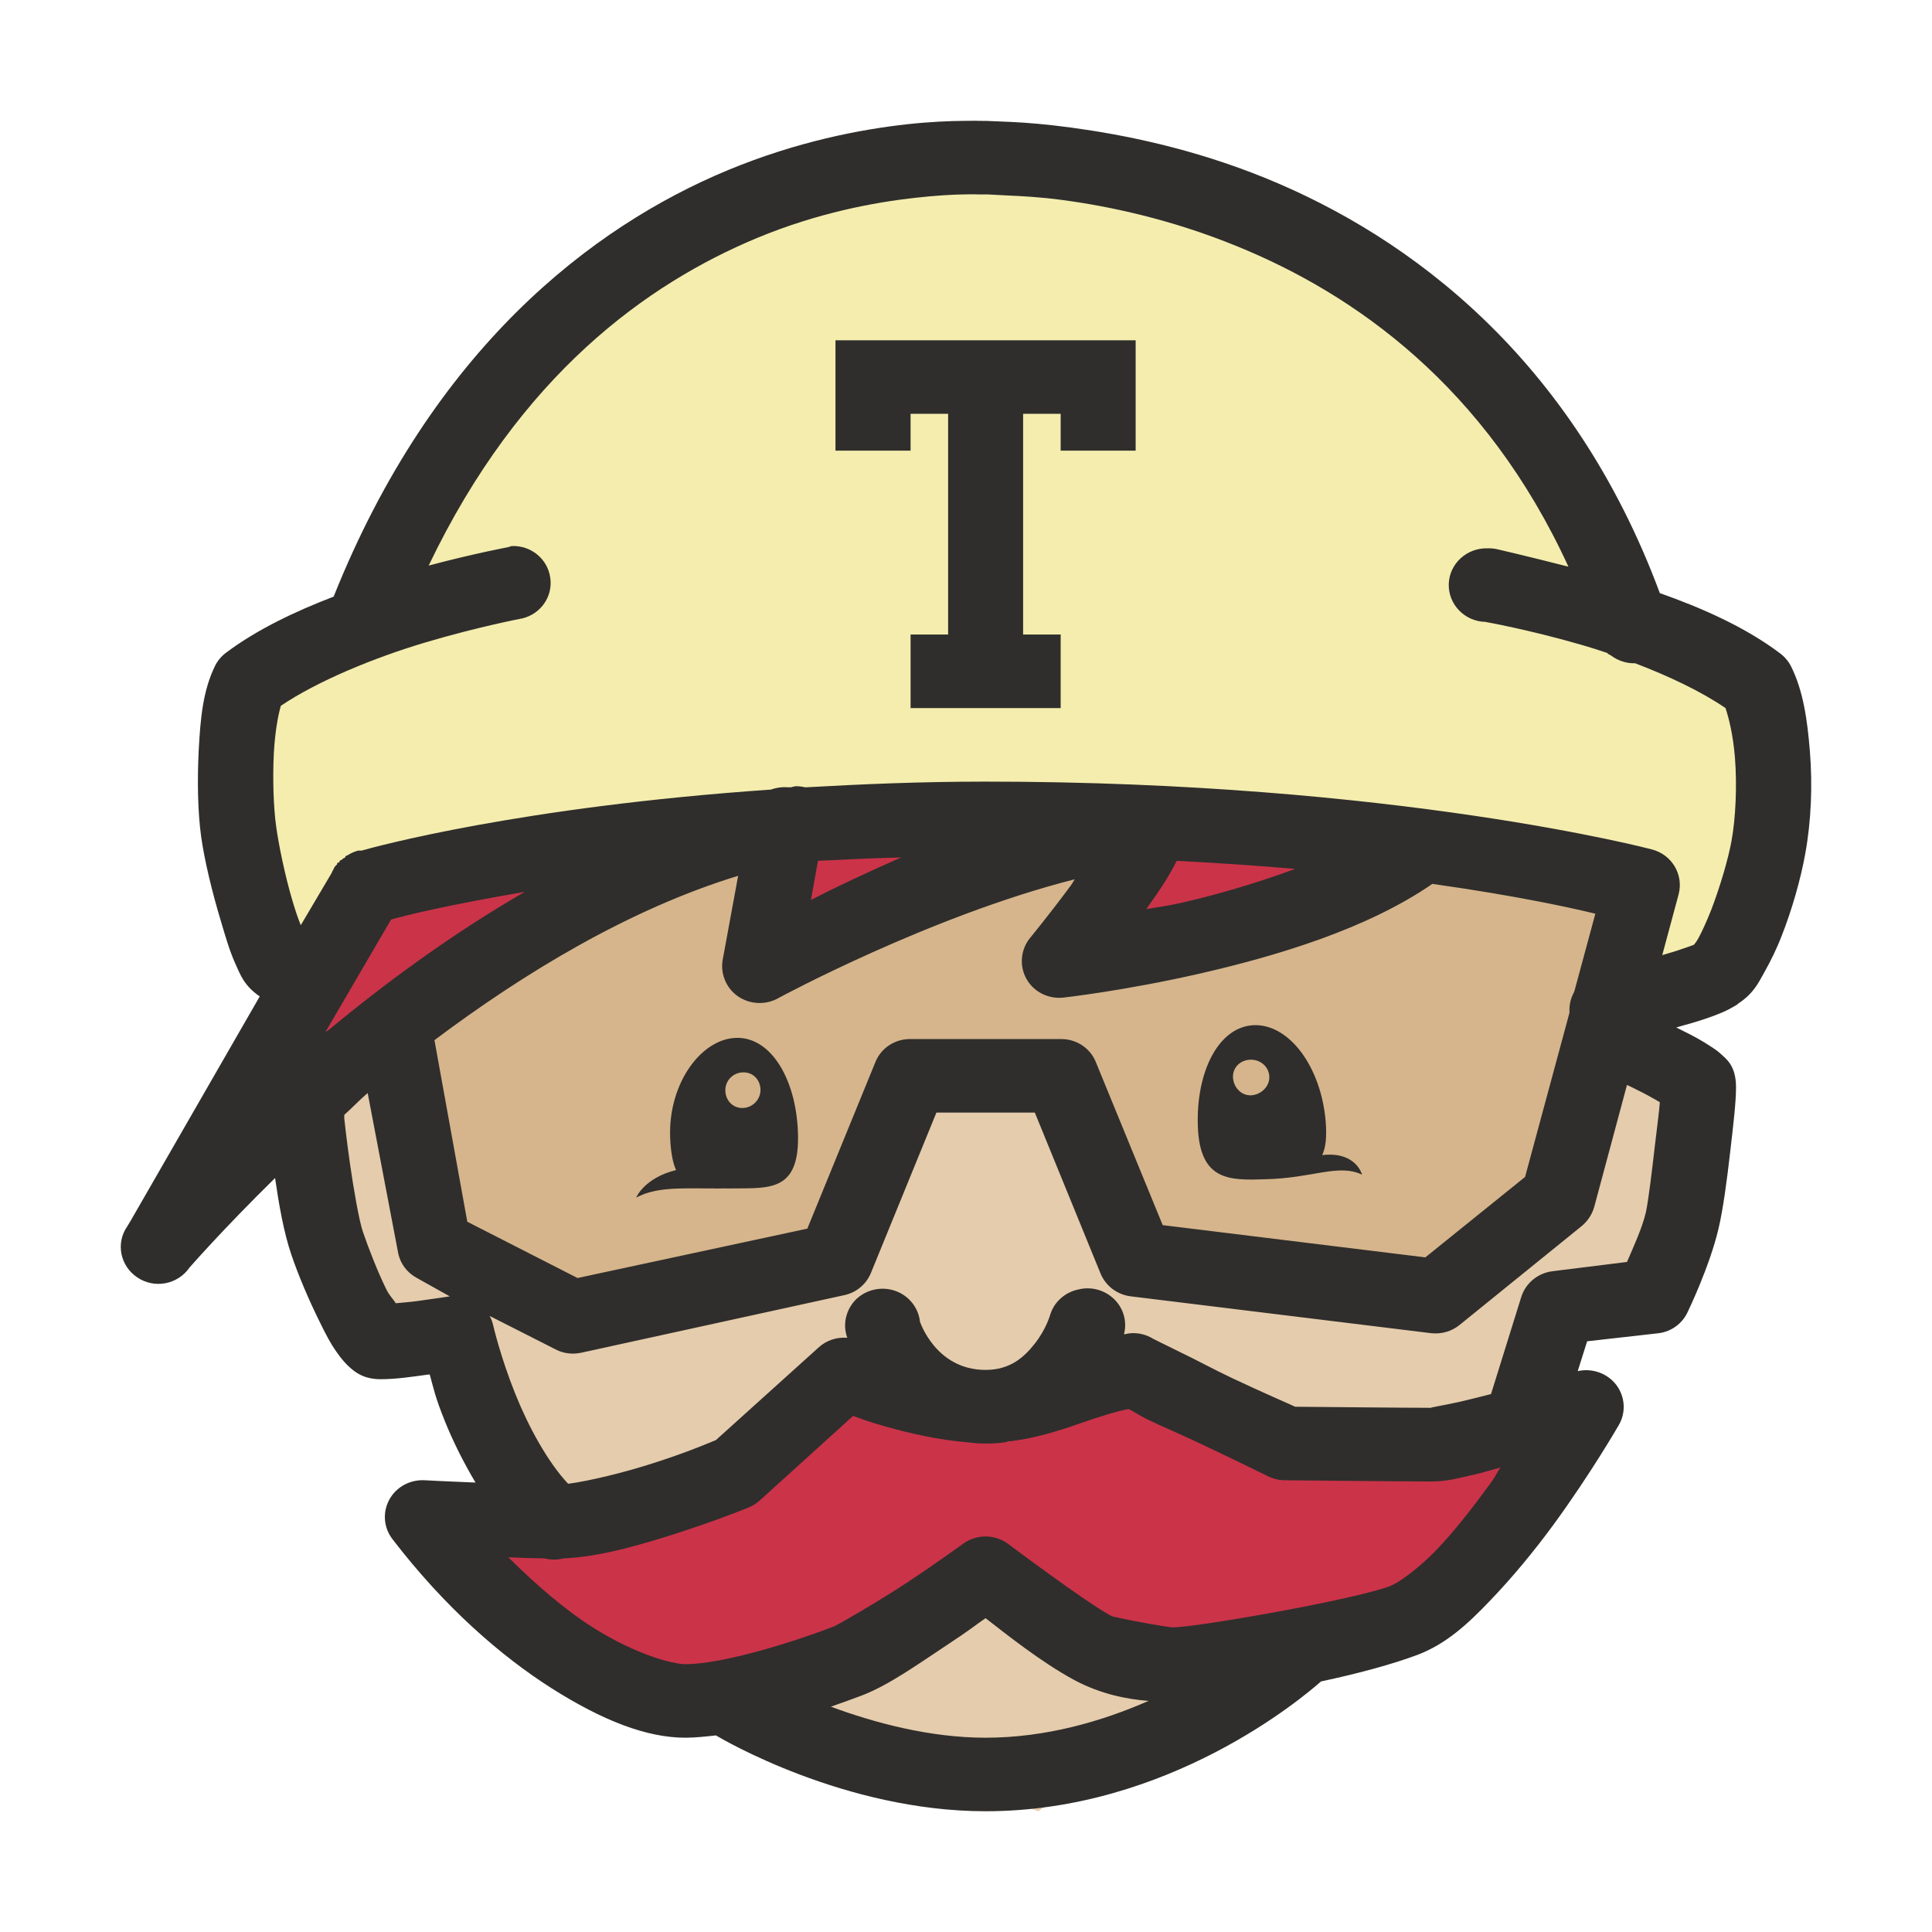
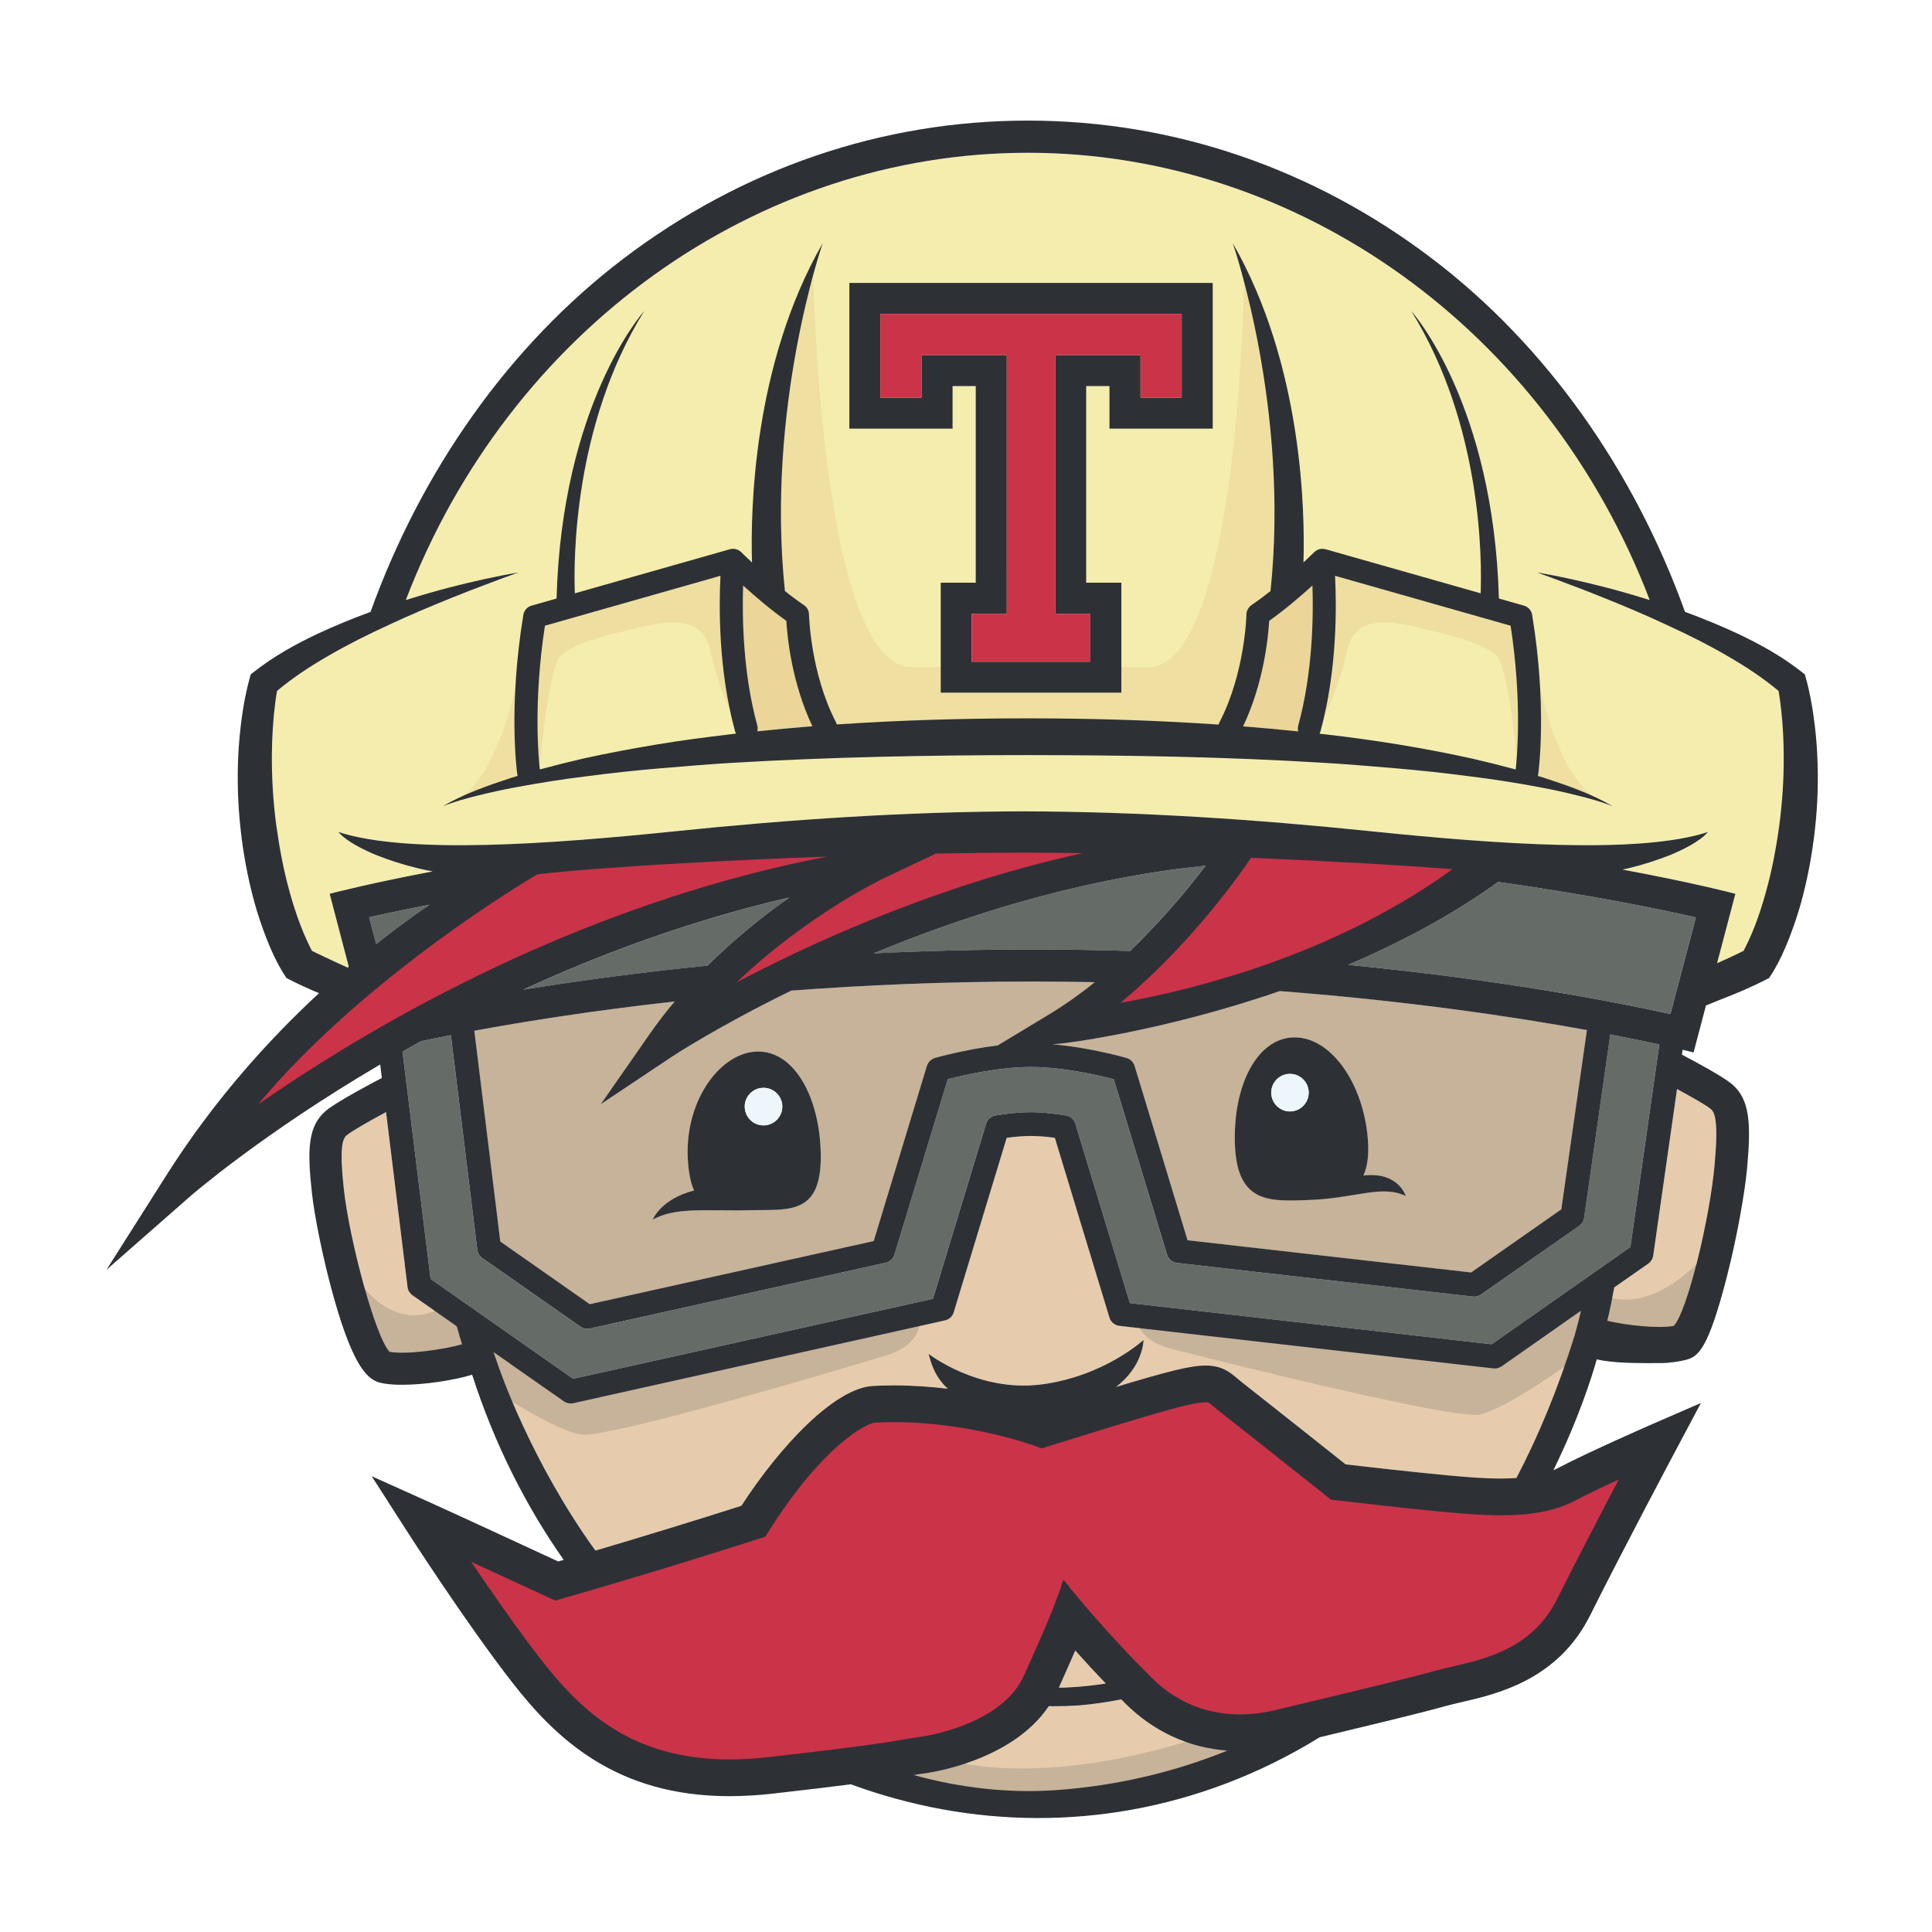
- <svg xmlns="http://www.w3.org/2000/svg" width="16" height="16" viewBox="0 0 16 16" fill="none">
-   <path d="M2.6 10.2L2 7.2L2.6 6.6L8 6L13.5 7.5L14 9V10.2L13.4 10.8L11 13.2L8.6 15L6.8 14.4L5 13.2L3.8 11.4L3.2 10.8L2.6 10.2Z" fill="#E5CCAC" />
-   <path d="M4.875 13.6L3.5 12.5L5.5 12.4L7 11.5H9.5L11.5 12H13L11.75 13.2L9.875 13.6L8.625 13.2H8L6.125 14L4.875 13.6Z" fill="#CB3349" />
-   <path d="M2 7.25V6.083L2.571 5.5L3.714 3.75L4.857 2.583L7 1.5H8.5H10L11 2L12.5 3.5L13.5 5L14.5 6V7.833L12.857 9V7.833L11.143 7.25H7.714L3.143 7.833L2.5 8L2 7.25Z" fill="#F4EDAE" />
-   <path d="M3.556 10.429V8.714L3 7.571L6.889 7H13.5L13 10L11.889 11L9.667 10.429L8.5 9L7.444 9.286L6.889 10.429L4.667 11L3.556 10.429Z" fill="#D6B58C" />
-   <path d="M2 9.5L3.2 7.5L5 7L2 9.5Z" fill="#CB3349" />
-   <path d="M6 8L6.5 7H8.4H9H12L9 8V7H8.4L6 8Z" fill="#CB3349" />
-   <path d="M7.978 1.001C7.863 1.002 7.706 1.008 7.512 1.029C7.125 1.072 6.599 1.172 6.026 1.41C4.9 1.878 3.583 2.891 2.763 4.941C2.445 5.063 2.128 5.213 1.87 5.407C1.833 5.435 1.803 5.471 1.782 5.512C1.679 5.722 1.66 5.953 1.646 6.206C1.633 6.46 1.637 6.719 1.666 6.93C1.694 7.128 1.757 7.39 1.831 7.634C1.867 7.755 1.901 7.874 1.947 7.976C1.991 8.072 2.018 8.16 2.151 8.252L1.083 10.108L1.054 10.156C0.957 10.295 0.995 10.484 1.137 10.579C1.279 10.675 1.472 10.638 1.569 10.498C1.569 10.498 1.842 10.184 2.278 9.756C2.309 9.97 2.35 10.209 2.414 10.394C2.467 10.551 2.554 10.759 2.647 10.946C2.693 11.04 2.735 11.124 2.792 11.203C2.82 11.242 2.853 11.286 2.899 11.326C2.945 11.367 3.016 11.422 3.152 11.422C3.279 11.422 3.405 11.403 3.55 11.383C3.555 11.382 3.555 11.385 3.559 11.383C3.593 11.505 3.601 11.563 3.686 11.774C3.751 11.935 3.837 12.108 3.938 12.278C3.705 12.269 3.521 12.259 3.521 12.259C3.399 12.251 3.284 12.312 3.226 12.416C3.167 12.521 3.176 12.649 3.249 12.745C3.684 13.312 4.149 13.715 4.569 13.982C4.989 14.248 5.354 14.391 5.676 14.391C5.759 14.391 5.844 14.381 5.929 14.372C5.981 14.403 6.994 15 8.162 15C9.679 15 10.789 14.058 10.94 13.925C11.242 13.861 11.533 13.782 11.736 13.706C11.973 13.617 12.154 13.451 12.338 13.258C12.523 13.066 12.706 12.844 12.863 12.63C13.176 12.202 13.406 11.802 13.406 11.802C13.467 11.698 13.459 11.567 13.386 11.47C13.312 11.373 13.187 11.328 13.066 11.355L13.144 11.108L13.737 11.041C13.845 11.027 13.936 10.958 13.979 10.86C13.979 10.86 14.159 10.488 14.232 10.175C14.27 10.015 14.302 9.773 14.329 9.537C14.356 9.302 14.377 9.129 14.377 9.004C14.377 8.825 14.296 8.77 14.251 8.728C14.206 8.687 14.16 8.662 14.115 8.633C14.043 8.588 13.962 8.549 13.882 8.509C13.968 8.484 14.057 8.461 14.135 8.433C14.227 8.401 14.297 8.375 14.387 8.319C14.392 8.316 14.392 8.313 14.397 8.31C14.523 8.226 14.561 8.142 14.611 8.053C14.663 7.96 14.713 7.86 14.756 7.748C14.844 7.524 14.913 7.276 14.95 7.072C15 6.8 15.011 6.5 14.989 6.225C14.967 5.951 14.932 5.72 14.834 5.521C14.812 5.476 14.778 5.437 14.737 5.407C14.45 5.192 14.095 5.035 13.746 4.912C13.022 2.963 11.672 1.961 10.483 1.476C9.874 1.228 9.301 1.115 8.881 1.058C8.671 1.029 8.502 1.016 8.376 1.01C8.25 1.004 8.15 1.001 8.162 1.001C8.196 1.001 8.148 1.002 8.114 1.001C8.08 0.999 8.036 1.001 7.978 1.001ZM7.988 1.61C8.036 1.61 8.067 1.608 8.094 1.61C8.122 1.611 8.118 1.61 8.162 1.61C8.196 1.61 8.238 1.614 8.347 1.619C8.456 1.624 8.614 1.631 8.803 1.657C9.182 1.708 9.693 1.814 10.241 2.038C11.22 2.436 12.303 3.198 12.989 4.693C12.665 4.61 12.406 4.55 12.406 4.55C12.378 4.543 12.348 4.54 12.319 4.541C12.148 4.536 12.003 4.668 11.998 4.836C11.993 5.004 12.128 5.145 12.299 5.15C12.299 5.15 12.653 5.212 13.096 5.34C13.165 5.36 13.238 5.383 13.309 5.407C13.313 5.408 13.315 5.415 13.319 5.416C13.325 5.42 13.332 5.424 13.338 5.426C13.397 5.471 13.468 5.495 13.542 5.493C13.822 5.6 14.092 5.728 14.29 5.864C14.316 5.943 14.352 6.079 14.368 6.273C14.386 6.504 14.375 6.771 14.339 6.968C14.312 7.115 14.246 7.34 14.174 7.529C14.137 7.623 14.098 7.71 14.067 7.767C14.051 7.796 14.035 7.817 14.028 7.824C14.014 7.83 13.983 7.841 13.921 7.862C13.876 7.878 13.819 7.894 13.766 7.91L13.902 7.405C13.944 7.242 13.845 7.076 13.678 7.034C13.678 7.034 11.561 6.473 8.162 6.473C7.626 6.473 7.14 6.494 6.677 6.52C6.673 6.52 6.671 6.52 6.667 6.52C6.641 6.514 6.616 6.511 6.589 6.511C6.576 6.513 6.563 6.517 6.55 6.52C6.544 6.52 6.537 6.52 6.531 6.52C6.481 6.516 6.431 6.522 6.385 6.539C4.305 6.682 3.096 7.015 2.996 7.044C2.994 7.045 2.968 7.044 2.967 7.044C2.937 7.052 2.906 7.065 2.88 7.082C2.874 7.084 2.866 7.088 2.86 7.091C2.86 7.095 2.86 7.097 2.86 7.101C2.854 7.103 2.847 7.107 2.841 7.11C2.837 7.114 2.835 7.116 2.831 7.12C2.825 7.122 2.818 7.126 2.812 7.129C2.812 7.133 2.812 7.135 2.812 7.139C2.806 7.141 2.798 7.145 2.792 7.148C2.792 7.152 2.792 7.154 2.792 7.158C2.785 7.164 2.779 7.17 2.773 7.177C2.769 7.183 2.766 7.19 2.763 7.196C2.756 7.208 2.75 7.221 2.744 7.234L2.491 7.662C2.467 7.603 2.446 7.541 2.423 7.463C2.36 7.252 2.308 6.997 2.287 6.844C2.265 6.687 2.257 6.45 2.268 6.235C2.278 6.05 2.306 5.912 2.326 5.845C2.631 5.639 3.101 5.446 3.521 5.321C3.969 5.188 4.327 5.121 4.327 5.121C4.481 5.083 4.58 4.937 4.557 4.784C4.535 4.629 4.398 4.516 4.239 4.522C4.229 4.524 4.22 4.528 4.21 4.531C4.21 4.531 3.916 4.586 3.55 4.684C4.306 3.104 5.36 2.35 6.269 1.971C6.775 1.761 7.24 1.676 7.58 1.638C7.75 1.619 7.891 1.611 7.988 1.61ZM6.919 2.818V3.732H7.541V3.427H7.852V5.255H7.541V5.864H8.784V5.255H8.473V3.427H8.784V3.732H9.405V2.818H6.919ZM7.463 7.101C7.178 7.226 6.913 7.351 6.716 7.453L6.774 7.129C6.995 7.118 7.224 7.107 7.463 7.101ZM9.745 7.129C10.097 7.147 10.426 7.17 10.726 7.196C10.424 7.307 10.101 7.404 9.804 7.472C9.63 7.511 9.637 7.503 9.493 7.529C9.546 7.453 9.601 7.377 9.648 7.301C9.685 7.241 9.716 7.188 9.745 7.129ZM6.113 7.253L5.987 7.938C5.962 8.057 6.01 8.18 6.111 8.251C6.213 8.321 6.348 8.325 6.453 8.262C6.453 8.262 7.707 7.584 8.9 7.282C8.89 7.297 8.882 7.314 8.871 7.329C8.697 7.565 8.531 7.767 8.531 7.767C8.453 7.862 8.44 7.996 8.499 8.104C8.558 8.212 8.678 8.274 8.803 8.262C8.803 8.262 9.31 8.206 9.94 8.062C10.563 7.919 11.316 7.697 11.862 7.32C12.579 7.421 13.037 7.524 13.212 7.567L13.037 8.214C13.007 8.267 12.994 8.326 12.998 8.386L12.63 9.747L11.804 10.413L9.629 10.146L9.075 8.795C9.028 8.678 8.911 8.603 8.784 8.605H7.541C7.413 8.603 7.297 8.678 7.25 8.795L6.686 10.175L4.783 10.584L3.87 10.118L3.598 8.614C4.338 8.059 5.208 7.53 6.113 7.253ZM4.346 7.386C3.742 7.735 3.194 8.139 2.724 8.528C2.71 8.54 2.71 8.536 2.695 8.547L3.239 7.615C3.362 7.58 3.697 7.497 4.346 7.386ZM10.386 8.49C10.092 8.5 9.904 8.876 9.92 9.328C9.936 9.779 10.18 9.776 10.474 9.766C10.868 9.759 11.082 9.634 11.28 9.728C11.277 9.717 11.223 9.534 10.95 9.566C10.981 9.498 10.988 9.415 10.979 9.29C10.942 8.839 10.68 8.481 10.386 8.49ZM6.104 8.595C5.81 8.597 5.532 8.971 5.55 9.423C5.555 9.541 5.571 9.629 5.599 9.69C5.343 9.753 5.272 9.908 5.269 9.918C5.43 9.832 5.615 9.841 5.9 9.842C5.93 9.843 5.954 9.843 5.987 9.842C6.015 9.842 6.044 9.843 6.075 9.842C6.368 9.839 6.614 9.866 6.609 9.414C6.604 8.961 6.397 8.593 6.104 8.595ZM10.357 8.776C10.441 8.774 10.511 8.838 10.512 8.919C10.514 9 10.44 9.069 10.357 9.071C10.275 9.072 10.213 9 10.211 8.919C10.209 8.838 10.275 8.777 10.357 8.776ZM6.152 8.881C6.235 8.878 6.296 8.941 6.298 9.023C6.3 9.104 6.235 9.173 6.152 9.176C6.069 9.178 6.009 9.114 6.007 9.033C6.004 8.952 6.069 8.883 6.152 8.881ZM13.474 8.985C13.512 9.002 13.513 9.004 13.552 9.023C13.626 9.059 13.694 9.097 13.746 9.128C13.74 9.208 13.727 9.304 13.707 9.471C13.681 9.697 13.65 9.954 13.63 10.042C13.599 10.172 13.527 10.328 13.474 10.451L12.863 10.527C12.741 10.54 12.638 10.622 12.6 10.736L12.348 11.545C12.254 11.569 12.156 11.594 12.076 11.612C11.952 11.639 11.828 11.659 11.853 11.659C11.661 11.659 10.84 11.651 10.726 11.65C10.678 11.627 10.469 11.538 10.202 11.412C10.054 11.342 9.907 11.262 9.784 11.203C9.662 11.143 9.547 11.086 9.551 11.088C9.497 11.054 9.432 11.037 9.367 11.041C9.346 11.042 9.328 11.048 9.308 11.05C9.336 10.946 9.305 10.835 9.227 10.759C9.149 10.683 9.036 10.652 8.93 10.679C8.819 10.702 8.729 10.783 8.697 10.889C8.697 10.889 8.665 11.006 8.57 11.127C8.476 11.247 8.359 11.345 8.162 11.345C7.749 11.345 7.619 10.946 7.619 10.946C7.606 10.829 7.526 10.729 7.413 10.69C7.301 10.651 7.174 10.679 7.089 10.761C7.006 10.845 6.976 10.968 7.017 11.079C6.932 11.072 6.847 11.099 6.784 11.155L5.929 11.926C5.899 11.938 5.697 12.026 5.414 12.116C5.167 12.196 4.88 12.265 4.705 12.288C4.535 12.107 4.376 11.814 4.268 11.545C4.142 11.231 4.084 10.974 4.084 10.974C4.078 10.948 4.068 10.922 4.055 10.898L4.599 11.174C4.664 11.209 4.739 11.218 4.812 11.203L6.987 10.727C7.088 10.707 7.171 10.639 7.211 10.546L7.755 9.214H8.57L9.114 10.546C9.157 10.651 9.254 10.723 9.367 10.736L11.853 11.041C11.936 11.05 12.02 11.027 12.086 10.974L13.096 10.156C13.148 10.114 13.185 10.058 13.203 9.994L13.474 8.985ZM3.045 9.052L3.297 10.375C3.314 10.464 3.371 10.54 3.453 10.584L3.725 10.736C3.725 10.736 3.601 10.755 3.462 10.774C3.381 10.785 3.342 10.786 3.278 10.793C3.257 10.759 3.226 10.732 3.2 10.679C3.125 10.527 3.05 10.332 3.006 10.203C2.974 10.111 2.929 9.85 2.899 9.642C2.869 9.434 2.851 9.261 2.851 9.261C2.851 9.252 2.851 9.242 2.851 9.233C2.919 9.173 2.973 9.113 3.045 9.052ZM9.347 11.669C9.397 11.694 9.432 11.72 9.503 11.755C9.63 11.817 9.79 11.883 9.94 11.955C10.238 12.096 10.512 12.231 10.512 12.231C10.555 12.25 10.601 12.26 10.649 12.259C10.649 12.259 11.635 12.269 11.853 12.269C11.982 12.269 12.075 12.242 12.212 12.211C12.277 12.197 12.354 12.172 12.426 12.154C12.384 12.214 12.394 12.215 12.348 12.278C12.202 12.478 12.047 12.679 11.892 12.84C11.736 13 11.578 13.11 11.513 13.135C11.2 13.252 9.904 13.477 9.716 13.477C9.662 13.477 9.229 13.396 9.202 13.382C8.995 13.271 8.357 12.792 8.357 12.792C8.247 12.705 8.092 12.702 7.978 12.783C7.978 12.783 7.762 12.941 7.512 13.106C7.262 13.271 6.936 13.457 6.91 13.468C6.603 13.587 5.997 13.782 5.676 13.782C5.573 13.782 5.263 13.702 4.909 13.477C4.693 13.341 4.453 13.138 4.21 12.897C4.342 12.902 4.413 12.905 4.511 12.906C4.562 12.919 4.616 12.919 4.667 12.906C4.971 12.893 5.306 12.794 5.608 12.697C5.933 12.593 6.191 12.488 6.191 12.488C6.226 12.474 6.259 12.455 6.288 12.43L7.065 11.726C7.145 11.754 7.18 11.77 7.327 11.812C7.535 11.871 7.778 11.926 8.017 11.945C8.064 11.951 8.11 11.955 8.162 11.955C8.216 11.955 8.269 11.952 8.318 11.945C8.331 11.944 8.345 11.937 8.357 11.935C8.363 11.934 8.37 11.937 8.376 11.935C8.581 11.908 8.766 11.85 8.93 11.793C9.121 11.726 9.261 11.684 9.347 11.669ZM8.162 13.401C8.325 13.527 8.621 13.765 8.9 13.915C9.112 14.028 9.331 14.073 9.512 14.086C9.127 14.255 8.661 14.391 8.162 14.391C7.699 14.391 7.237 14.266 6.881 14.134C6.979 14.1 7.069 14.067 7.143 14.039C7.363 13.954 7.604 13.781 7.861 13.611C8.022 13.505 8.074 13.462 8.162 13.401Z" fill="#2F2E2C" />
+ <svg xmlns="http://www.w3.org/2000/svg" viewBox="0 0 200 200">
+   <path d="M53.341 89.17s-27.564 19.4-28.641 26.791l2.068-.425S59.776 93.66 85.942 90.991l.592-3.321zm43.27-2.773-21.712 15.4 1.174.941c.885-.714 38.567-12.222 38.567-12.222l7.944-4.981c-5.33.664-25.973.862-25.973.862zm18.869 18.627c15.417 0 38.527-15.1 38.527-15.1l-7.47-1.422c-.37.37-12.047-.409-12.047-.409l-5.544-1.54-13.243 15.091-1.078 2.619c.952-.387.854.76.854.76zm50.313 48.152-4.763 1.34-22.006-.475-13.766-10.705-16.64 4.163-19.244-1.665-10.777 11.776-20.22 6.04-10.097-3.13-.509-.438 4.532 11.097s10.265 11.005 15.999 12.299c5.733 1.294 16.09-.093 23.859-1.296 7.767-1.202 13.963-3.976 16.46-8.506 2.496-4.533 2.866-5.827 2.866-5.827s7.4 10.45 13.78 11.653c6.38 1.202 25.338-5.273 25.338-5.273s11.56-3.143 13.593-7.12c2.035-3.976 7.4-17.015 7.4-17.015zM50.4 162.216l-.32-.147c-.758-.655-1.378-1.19-1.783-1.538z" fill="#cb3349" />
+   <path fill="#f4edae" d="M184.483 74.565a42.582 42.582 0 0 0-.186-1.78 23.478 23.478 0 0 0-.19-1.26c-1.588-1.337-3.394-2.526-5.273-3.607-2.036-1.19-4.166-2.255-6.341-3.244-2.16-1.02-4.378-1.941-6.609-2.841-1.113-.452-2.237-.89-3.364-1.309-1.124-.438-2.259-.846-3.397-1.26 2.389.395 4.753.937 7.1 1.541 1.526.395 3.044.837 4.552 1.309-10.728-28.04-36.38-46.301-64.386-46.301-28.01 0-53.659 18.26-64.385 46.3a96.592 96.592 0 0 1 4.55-1.308c2.35-.604 4.716-1.146 7.103-1.542-1.142.415-2.274.823-3.402 1.261-1.122.419-2.246.857-3.364 1.309-2.231.9-4.443 1.822-6.608 2.84-2.17.99-4.302 2.056-6.339 3.245-1.879 1.08-3.682 2.27-5.277 3.606-.066.405-.133.843-.186 1.262-.071.59-.137 1.185-.186 1.78a45.49 45.49 0 0 0-.156 3.597 52.453 52.453 0 0 0 .443 7.183c.327 2.385.765 4.754 1.412 7.043.32 1.147.68 2.279 1.099 3.373a28.964 28.964 0 0 0 1.042 2.374l.153.291c.176.09.361.18.537.266l1.067.509c.594.27 1.417.66 2.097.966a1.55 1.55 0 0 0 .11-.101l-1.98-7.541c.42-.115 4.179-1.085 10.658-2.318a32.192 32.192 0 0 1-5.91-1.723c-.7-.295-1.388-.618-2.045-.988-.657-.377-1.304-.804-1.804-1.371 7.118 2.322 21.826 1.27 34.9-.08 11.957-1.233 23.942-2.032 35.99-2.056 12.048.024 24.037.823 35.99 2.055 13.08 1.351 27.787 2.403 34.904.08-.5.568-1.145.996-1.802 1.372a19.93 19.93 0 0 1-2.045.988 32.273 32.273 0 0 1-4.34 1.385c-.218.052-.438.1-.657.147 7.104 1.318 11.24 2.39 11.682 2.508l-1.894 7.184c.38-.172.765-.338 1.142-.509l1.065-.51c.177-.085.357-.175.538-.265l.147-.29c.13-.247.253-.505.371-.766.24-.523.468-1.062.677-1.608a37.415 37.415 0 0 0 1.1-3.373c.647-2.29 1.084-4.659 1.412-7.043.306-2.379.466-4.782.444-7.184-.01-1.201-.053-2.4-.159-3.596z" />
+   <path fill="#e6ccad" d="M114.47 174.284c-.943.142-1.885.262-2.823.332-.604.03-1.243.09-1.823.09l-.215.005a516.423 516.423 0 0 0 1.7-3.844c.853.957 1.938 2.141 3.16 3.417zm2.046 2.091c2.926 2.898 6.553 4.558 10.544 4.853-6.704 2.723-13.023 3.774-17.89 4.101-4.853.325-9.772-.247-14.593-1.568.404-.073.7-.125 1.057-.168.396-.048 9.04-1.175 12.937-6.97l.366.009.957-.008c.647 0 1.235-.053 1.854-.077a38.7 38.7 0 0 0 4.321-.623c.148.151.295.3.447.45z" />
+   <path d="M124.807 89.611c-.28.366-.595.77-.928 1.19-1.713 2.165-4.088 4.934-6.904 7.642a327.378 327.378 0 0 0-10.102-.157c-5.722 0-11.21.152-16.42.405 7.362-3.055 16.206-6.04 25.785-7.832 2.797-.53 5.66-.953 8.569-1.248zm-43.085 3.297c-2.627 1.846-5.595 4.202-8.473 7.06a319.025 319.025 0 0 0-19.104 2.49c8.155-3.75 17.462-7.2 27.577-9.55zm90.05 15.216-2.998 20.975-14.36 10.058-37.454-4.258-5.639-18.567a1.225 1.225 0 0 0-.981-.86c-1.388-.225-2.616-.339-3.639-.339-1.027 0-2.25.114-3.645.339a1.235 1.235 0 0 0-.98.86l-5.5 18.114-37.245 8.289-14.759-10.34-2.908-23.537c.633-.358 1.276-.714 1.927-1.07.914-.197 1.941-.406 3.079-.624l2.74 22.21c.043.347.234.656.52.856l10.152 7.115a1.263 1.263 0 0 0 .976.188l30.622-6.813a1.23 1.23 0 0 0 .909-.842l5.514-18.158c1.479-.38 5.268-1.266 8.597-1.266 3.321 0 7.113.885 8.593 1.266l5.514 18.157c.143.472.553.808 1.042.866l30.622 3.478c.297.033.6-.044.844-.214l10.159-7.109c.274-.195.46-.501.507-.838l2.713-18.974c2.038.393 3.741.75 5.078 1.038zm3.782-13.155-2.636 10c-5.39-1.188-17.234-3.52-33.354-5.09 5.267-2.246 10.63-5.063 15.53-8.584 9.592 1.356 16.635 2.807 20.46 3.674z" fill="#656c67" />
+   <path d="M67.567 126.256c2.088-1.128 4.448-.96 8.14-.956.397.01.805.005 1.232-.004.363-.004.728-.01 1.114-.02 3.806-.037 6.97.325 6.915-5.652-.058-5.975-2.712-10.805-6.514-10.767-3.806.033-7.489 4.929-7.261 10.9.062 1.556.29 2.679.657 3.488-3.317.831-4.231 2.883-4.283 3.011zm45.758-24.58a41.308 41.308 0 0 1-4.65 3.288l-5.4 3.26a46.119 46.119 0 0 0-6.494 1.3 1.245 1.245 0 0 0-.838.827l-5.5 18.123-29.395 6.537-9.259-6.485-2.693-21.82c5.258-.966 12.29-2.084 20.736-3.03a50.316 50.316 0 0 0-2.617 3.415l-5.029 7.218 7.322-4.881c.11-.076 4.772-3.144 12.4-6.875a334.307 334.307 0 0 1 31.417-.877zm32.192 22.135c-.037-.141-.837-2.545-4.378-2.123.409-.888.59-2.087.462-3.73-.468-5.961-3.936-10.7-7.738-10.568-3.802.135-6.238 5.077-6.028 11.053.21 5.972 3.402 5.93 7.204 5.796 5.11-.095 7.918-1.665 10.478-.428zm18.761-17.17-2.65 18.551-9.336 6.537-29.356-3.336-5.477-18.038a1.25 1.25 0 0 0-.837-.827c-.182-.053-3.816-1.09-7.67-1.424l.704-.047c.609-.043 10.734-1.285 22.825-5.453 13.388 1.028 24.322 2.675 31.797 4.036z" fill="#e5caa3" />
+   <path d="M67.567 126.256c2.088-1.128 4.448-.96 8.14-.956.397.01.805.005 1.232-.004.363-.004.728-.01 1.114-.02 3.806-.037 6.97.325 6.915-5.652-.058-5.975-2.712-10.805-6.514-10.767-3.806.033-7.489 4.929-7.261 10.9.062 1.556.29 2.679.657 3.488-3.317.831-4.231 2.883-4.283 3.011zm45.758-24.58a41.308 41.308 0 0 1-4.65 3.288l-5.4 3.26a46.119 46.119 0 0 0-6.494 1.3 1.245 1.245 0 0 0-.838.827l-5.5 18.123-29.395 6.537-9.259-6.485-2.693-21.82c5.258-.966 12.29-2.084 20.736-3.03a50.316 50.316 0 0 0-2.617 3.415l-5.029 7.218 7.322-4.881c.11-.076 4.772-3.144 12.4-6.875a334.307 334.307 0 0 1 31.417-.877zm32.192 22.135c-.037-.141-.837-2.545-4.378-2.123.409-.888.59-2.087.462-3.73-.468-5.961-3.936-10.7-7.738-10.568-3.802.135-6.238 5.077-6.028 11.053.21 5.972 3.402 5.93 7.204 5.796 5.11-.095 7.918-1.665 10.478-.428zm18.761-17.17-2.65 18.551-9.336 6.537-29.356-3.336-5.477-18.038a1.25 1.25 0 0 0-.837-.827c-.182-.053-3.816-1.09-7.67-1.424l.704-.047c.609-.043 10.734-1.285 22.825-5.453 13.388 1.028 24.322 2.675 31.797 4.036z" fill="#c7b39a" />
+   <g fill="#e6ccad">
+     <path d="M177.087 114.794c.45.371.807 1.332.404 5.809-.495 5.481-2.8 15.102-4.226 16.653-1.575.305-4.877-.057-6.89-.527.348-1.381.447-2.043.728-3.455l3.521-2.463c.28-.195.466-.501.514-.834l2.46-17.243c1.494.808 3.03 1.683 3.489 2.06zM47.279 137.302c.176.624.361 1.246.553 1.86-1.895.557-5.754 1.09-7.499.785-1.446-1.457-4.144-11.485-4.734-16.81-.481-4.315-.144-5.248.295-5.611.51-.428 2.416-1.513 4.068-2.398l2.232 18.114c.042.348.227.656.519.856zm71.23.248-.134 1.156s-4.058 3.763-10.59 4.605c-6.533.842-11.667-3.173-11.667-3.173.214.698.519 2.274 1.998 3.62a47.11 47.11 0 0 0-5.592-.348c-.712 0-1.432.02-2.127.054-4.02.21-9.676 6.289-13.654 12.413-1.951.618-8.05 2.554-15.111 4.64-6.59-9.132-9.831-18.463-10.16-19.428l.005-.005c-.133-.372-.267-.744-.39-1.124l1.694 1.186v.004l4.186 2.931 1.4.975c.209.148.456.224.703.224.09 0 .18-.01.27-.027l38.475-8.566c.431-.094.78-.419.908-.841l5.486-18.062a18.882 18.882 0 0 1 2.493-.195c.71 0 1.547.067 2.494.195l5.646 18.6c.143.47.552.814 1.037.865z" />
+     <path d="m162.427 136.558 1.242-.872a77.088 77.088 0 0 1-.662 2.566c-1.726 5.534-3.765 10.43-6.028 14.754-.5.034-1.028.054-1.594.054-1.747 0-3.531-.148-5.506-.33-3.426-.314-8.864-.936-10.581-1.136-1.48-1.18-6.542-5.202-10.754-8.517-.166-.133-.308-.257-.447-.372-.742-.627-1.585-1.34-3.293-1.34-1.55 0-3.816.565-9.29 2.222 2.844-2.127 2.863-4.872 2.863-4.872l.134-1.156 36.094 4.1c.294.034.599-.042.846-.213l3.627-2.54z" />
+   </g>
+   <path fill="#ebd599" d="M135.862 60.616c.11 3.21.029 9.03-1.466 14.478a1.18 1.18 0 0 0 0 .624 234.17 234.17 0 0 0-5.71-.524c2.136-4.477 2.602-9.244 2.703-10.923 1.64-1.167 3.274-2.566 4.473-3.655zM81.4 64.27c.098 1.68.564 6.437 2.697 10.91-1.903.152-3.806.328-5.705.528a1.176 1.176 0 0 0 0-.615c-1.494-5.438-1.57-11.262-1.465-14.478 1.198 1.09 2.825 2.489 4.472 3.655z" />
+   <path fill="#2d3136" d="M145.517 123.811c-2.56-1.236-5.367.334-10.477.43-3.802.133-6.995.174-7.204-5.797-.21-5.976 2.226-10.918 6.028-11.053 3.802-.133 7.27 4.606 7.738 10.569.128 1.642-.054 2.84-.462 3.729 3.54-.423 4.34 1.98 4.377 2.122zm-11.948-8.75a1.951 1.951 0 0 0 1.908-1.98 1.937 1.937 0 0 0-1.98-1.906 1.944 1.944 0 0 0 .072 3.887z" />
+   <circle fill="#edf6fa" transform="rotate(-1.049)" cx="131.439" cy="115.529" r="1.943" />
+   <path fill="#2d3136" d="M84.967 119.622c.056 5.976-3.108 5.615-6.914 5.652-.386.01-.752.014-1.115.02-.427.01-.836.013-1.231.003-3.692-.004-6.053-.172-8.14.956.05-.128.965-2.18 4.282-3.012-.366-.81-.596-1.932-.657-3.487-.228-5.971 3.455-10.868 7.261-10.9 3.802-.038 6.457 4.792 6.514 10.767zm-5.876-3.126a1.944 1.944 0 1 0-.109-3.887 1.944 1.944 0 0 0 .109 3.887z" />
+   <circle fill="#edf6fa" transform="rotate(-1.473)" cx="76.07" cy="116.551" r="1.944" />
+   <path d="M55.92 79.056s.59-7.7 1.797-10.65c.622-1.52 4.426-2.489 7.331-3.18 2.904-.692 7.537-2.075 8.437 2.005.899 4.08 2.35 7.053 3.318 8.367l-1.244-16.803-19.985 4.84-1.315 14.869.623 1.175 1.037-.623m101.131 0s-.59-7.7-1.797-10.65c-.623-1.52-4.427-2.489-7.33-3.18-2.906-.692-7.538-2.075-8.438 2.005-.898 4.08-2.351 7.053-3.32 8.367l1.246-16.803 19.985 4.84 1.314 14.869-.623 1.175-1.037-.623" fill-opacity=".8" fill="#ebd599" opacity=".8" />
+   <path d="M128.793 28.763s-.53 40.295-9.942 40.295H94.379c-9.413 0-10.173-40.277-10.173-40.277l-4.624 13.675.076 18.764 3.283 2.61 1.493 8.058 2.088 4.7 40.288.075 1.864-3.358 1.567-5.67.225-3.58 4.45-12.704zm29.647 37.572s1.938 13.9 7.064 16.407c5.127 2.506 0 0 0 0l-7.178-2.165zm-104.1 0s-1.938 13.9-7.065 16.407c-5.127 2.506 0 0 0 0l7.179-2.165z" opacity=".75" fill="#ebd599" fill-opacity=".75" />
+   <path fill="#2d3136" d="M159.823 80.513c2.44.8 4.894 1.646 7.118 2.946-1.19-.472-2.418-.809-3.655-1.114a62.347 62.347 0 0 0-3.721-.818 116.16 116.16 0 0 0-7.528-1.176 168.891 168.891 0 0 0-7.57-.818c-2.531-.214-5.057-.428-7.594-.576-10.139-.624-20.306-.78-30.48-.79-10.172.005-20.34.196-30.48.795-2.535.147-5.062.362-7.593.576-2.53.214-5.058.486-7.57.818-2.522.305-5.03.705-7.527 1.175-1.247.234-2.49.505-3.726.814-1.232.305-2.465.642-3.655 1.114 2.223-1.299 4.677-2.15 7.123-2.95.205-.067.414-.124.623-.19-.014-.053-.029-.1-.038-.157-.043-.281-.947-6.962.628-16.516.076-.457.404-.828.852-.952l2.584-.736c.561-20.042 8.815-29.467 9.073-29.758-7.375 11.867-7.308 25.942-7.18 29.22l16.057-4.565.038-.008c.067-.015.133-.024.2-.029.018 0 .043-.005.066-.005.082-.004.173.005.263.024.014 0 .028.01.047.014.067.014.129.037.199.066.029.015.047.03.076.044.051.03.105.062.157.1.014.009.03.013.043.028l.028.029c.015.014.033.024.048.039.01.014.438.436 1.118 1.07-.161-5.29.09-20.469 7.319-33.049-.153.441-5.887 17.21-3.911 36.004a30.03 30.03 0 0 0 1.974 1.46c.318.22.514.58.518.966.006.062.143 6.053 2.789 11.149.037.076.065.156.09.237 6.58-.447 13.18-.628 19.764-.632 6.587.004 13.18.194 19.76.647.024-.086.053-.17.096-.252 2.645-5.096 2.784-11.087 2.784-11.15.009-.385.204-.746.523-.965a32.24 32.24 0 0 0 1.97-1.46c1.979-18.794-3.756-35.563-3.907-36.004 7.222 12.58 7.48 27.758 7.318 33.05a55.365 55.365 0 0 0 1.117-1.071c.014-.015.035-.024.047-.04.01-.008.016-.018.03-.028.014-.014.029-.02.043-.029.053-.037.105-.07.157-.104a.5.5 0 0 0 .071-.039c.072-.029.138-.052.21-.07.014 0 .029-.01.043-.01.085-.019.177-.028.262-.024.024 0 .043.005.062.005.066.005.138.014.205.029.01.005.024.005.037.009l16.058 4.563c.13-3.277.196-17.353-7.178-29.219.256.29 8.512 9.717 9.068 29.758l2.588.736c.442.124.775.495.852.952 1.574 9.554.666 16.235.627 16.516-.009.057-.023.11-.037.161.212.062.417.123.627.19zm-2.92-.857c.123-1.07.698-6.917-.524-14.882l-18.177-5.167c.163 3.078.235 9.754-1.512 16.12a1.43 1.43 0 0 1-.09.229c.18.019.362.033.537.057 5.11.585 10.197 1.403 15.226 2.507 1.517.352 3.035.729 4.539 1.136zm-22.508-4.563c1.495-5.447 1.576-11.267 1.466-14.478-1.199 1.09-2.832 2.488-4.473 3.654-.1 1.68-.567 6.447-2.703 10.923 1.903.154 3.807.325 5.71.524a1.179 1.179 0 0 1 0-.623zm-50.296.087c-2.133-4.473-2.599-9.232-2.698-10.91-1.646-1.166-3.274-2.565-4.473-3.654-.105 3.216-.028 9.04 1.466 14.478.057.21.051.42 0 .615 1.9-.201 3.801-.377 5.705-.529zm-7.913.765a1.461 1.461 0 0 1-.087-.218c-1.75-6.367-1.673-13.042-1.516-16.121l-18.171 5.167c-1.223 7.956-.652 13.803-.53 14.879 1.51-.41 3.022-.786 4.546-1.138 2.511-.556 5.043-1.022 7.579-1.45 2.541-.424 5.09-.747 7.64-1.057.182-.024.358-.037.54-.062z" />
+   <path fill="#2d3136" d="M125.542 29.29v15.081h-10.69v-4.406h-2.41v20.357h3.64v11.382H97.385V60.322h3.625V39.966h-2.401v4.406H87.925V29.29zm-3.212 11.877v-8.671h-31.2v8.671h4.266v-4.406h8.826v26.773h-3.632V68.5h12.282v-4.966h-3.632V36.761h8.826v4.406z" />
+   <path fill="#cb3349" d="M104.22 36.761h-8.823v4.406h-4.266v-8.672h31.205v8.672h-4.27v-4.406h-8.823v26.773h3.632V68.5H100.59v-4.966h3.632z" />
+   <path fill="#656c67" d="M38.206 94.969c1.558-.354 3.663-.804 6.246-1.302a92.451 92.451 0 0 0-5.512 4.072z" />
+   <g fill="#c7b39a">
+     <path d="M95.266 136.301s.436 2.804-3.488 4.003c-3.922 1.2-28.773 8.606-31.607 8.205-2.834-.4-10.026-5.203-10.026-5.203l-1.745-6.204 10.644 6.636zm22.26-.541s-.314 2.82 3.659 3.85c3.972 1.028 29.12 7.347 31.933 6.824 2.813-.524 9.79-5.635 9.79-5.635l1.474-6.275-9.784 5.836z" />
+     <path d="M36.184 131.146s3.443 6.887 9.005 4.502l3.973 1.457-.397 2.915-8.343 1.058-2.25-1.323zm140.965-1.896s-5.628 7.188-11.19 4.805l-1.788 1.153.397 2.913 8.343 1.06 2.25-1.324zM90.1 183.355s20.4 10.285 43.498-3.71l-7.417-.506s-16.186 6.406-29 2.866z" />
+   </g>
+   <path fill="#2d3136" d="m110.785 164.408 1.412 1.682c.032.04 3.168 3.773 7.003 7.575 2.55 2.527 5.63 3.806 9.162 3.806a16.1 16.1 0 0 0 3.751-.463c1.187-.289 2.477-.596 3.797-.912 4.77-1.14 10.171-2.435 12.79-3.169a34.853 34.853 0 0 1 1.705-.418c3.485-.805 8.263-1.916 10.795-6.988 1.904-3.806 4.47-8.746 6.375-12.367-1.65.761-3.38 1.586-4.609 2.233-1.894.994-4.374 1.476-7.58 1.476-1.907 0-3.78-.16-5.851-.344-4.141-.381-11.149-1.206-11.22-1.216l-.537-.06-.424-.338c-.063-.046-6.203-4.939-11.166-8.842-.201-.164-.385-.317-.55-.454-.523-.446-.523-.446-.835-.446-1.591 0-6.218 1.435-16.353 4.577l-.623.198-.61-.23c-.07-.023-6.72-2.49-14.688-2.49-.652 0-1.302.017-1.935.05-.798.041-5.278 2.169-11.006 11.232l-.371.582-.657.21c-.095.034-9.954 3.216-20.41 6.206l-.679.193-.642-.298c-.068-.028-4.16-1.926-8.053-3.716 2.123 3.137 4.838 7.05 7.227 10.118 4.173 5.374 9.433 10.34 19.518 10.34 1.265 0 2.609-.077 3.989-.234 10.258-1.16 12.9-1.627 14.321-1.875.481-.082.862-.152 1.349-.21.077-.01 8.478-1.097 10.835-6.384 2.43-5.433 2.921-6.728 2.94-6.777l.857-2.288s.106-.593.28-.777c0 .004 0 .004.005.004l.017.014c.27.194.67.8.67.8zM46.895 61.832c-2.23.898-4.444 1.825-6.609 2.842-2.169.992-4.301 2.056-6.337 3.242-1.88 1.083-3.683 2.27-5.274 3.611a34.01 34.01 0 0 0-.187 1.26 45.497 45.497 0 0 0-.344 5.376 52.924 52.924 0 0 0 .445 7.185c.33 2.385.765 4.756 1.412 7.044a37.17 37.17 0 0 0 1.1 3.37c.207.551.436 1.087.676 1.61.118.26.242.518.365.765l.153.29c.178.091.362.182.536.265l1.068.508c.596.276 1.417.666 2.096.968.04-.032.078-.069.11-.1l-1.977-7.54c.418-.114 4.179-1.086 10.658-2.32a29.888 29.888 0 0 1-1.572-.335 32.512 32.512 0 0 1-4.339-1.385 20.282 20.282 0 0 1-2.045-.99c-.656-.377-1.303-.803-1.803-1.371 7.118 2.324 21.824 1.27 34.9-.078 11.958-1.234 23.94-2.031 35.988-2.06 12.046.028 24.038.825 35.99 2.06 13.083 1.348 27.79 2.403 34.905.078-.5.568-1.145.994-1.801 1.37-.655.372-1.348.693-2.046.991a32.744 32.744 0 0 1-4.343 1.385c-.216.05-.436.1-.656.147 7.104 1.316 11.24 2.389 11.68 2.508l-1.894 7.182c.381-.17.766-.334 1.141-.509l1.07-.508a21.4 21.4 0 0 0 .536-.266l.147-.289a17.5 17.5 0 0 0 .371-.765c.24-.524.468-1.06.68-1.61.417-1.09.778-2.224 1.095-3.37.647-2.288 1.087-4.66 1.412-7.044.307-2.38.468-4.783.445-7.186a46.792 46.792 0 0 0-.156-3.595 45.705 45.705 0 0 0-.188-1.78 25.93 25.93 0 0 0-.19-1.26c-1.591-1.34-3.393-2.527-5.273-3.61-2.037-1.188-4.167-2.251-6.342-3.243-2.16-1.017-4.378-1.944-6.608-2.842a125.94 125.94 0 0 0-3.367-1.308c-1.122-.435-2.26-.846-3.397-1.26 2.388.394 4.756.939 7.098 1.54 1.527.395 3.05.84 4.554 1.312-10.727-28.043-36.38-46.302-64.384-46.302-28.011 0-53.658 18.26-64.384 46.302a95.517 95.517 0 0 1 4.549-1.312c2.348-.6 4.714-1.146 7.104-1.54-1.143.413-2.275.825-3.403 1.26-1.123.417-2.246.857-3.365 1.307zm141.223 16.224c.129 2.581.06 5.167-.229 7.736a49.126 49.126 0 0 1-1.434 7.622 39.887 39.887 0 0 1-1.244 3.719 33.919 33.919 0 0 1-.788 1.834c-.143.302-.293.6-.463.908l-.252.454a7.944 7.944 0 0 1-.308.508l-.26.405-.409.21c-.436.225-.793.394-1.189.578l-1.15.519c-.77.33-1.545.64-2.32.943-.541.212-1.019.405-1.472.597l-1.28 4.86a93.918 93.918 0 0 0-1.136-.279l-.07.509c1.413.738 4.187 2.234 5.132 3.014 1.903 1.572 2.037 4.063 1.615 8.717-.216 2.39-1.009 7.039-2.109 11.31-1.9 7.35-2.908 8.213-4.21 8.546-.66.17-1.678.34-2.665.34-2.007 0-4.741.055-6.58-.39-.472 1.673-1.82 6.035-4.49 11.483.134-.065.266-.12.386-.184 3.292-1.729 9.62-4.485 9.887-4.605l4.999-2.172-2.56 4.814c-.06.105-5.549 10.429-8.91 17.17-3.34 6.677-9.598 8.13-13.345 8.992-.564.133-1.1.257-1.535.376-2.689.756-8.132 2.054-12.932 3.21-.057.013-.115.028-.174.036a56.741 56.741 0 0 1-9.704 4.793c-12.905 4.888-26.506 4.614-38.837.082-2.003.258-4.637.573-8.144.972a39.96 39.96 0 0 1-4.415.257c-11.75 0-17.977-5.966-22.522-11.808-4.865-6.256-10.817-15.542-11.07-15.931l-3.45-5.383 5.832 2.623c2.792 1.257 11.094 5.1 13.469 6.2.192-.054.38-.11.569-.165-3.948-5.63-7.186-12.05-9.474-19.163-1.944.586-4.94 1.04-7.269 1.04-.851 0-1.614-.063-2.2-.201-1.303-.298-2.789-1.554-4.811-8.676-1.174-4.135-2.05-8.65-2.306-10.973-.505-4.536-.413-6.966 1.472-8.535 1.137-.95 4.97-2.963 5.764-3.374l-.17-1.4c-12.18 7.157-19.48 13.482-19.626 13.611l-8.71 7.644 6.205-9.786c4.91-7.755 10.583-14.024 15.802-18.853-.216-.087-.417-.174-.629-.26l-1.15-.519a30.916 30.916 0 0 1-1.187-.578l-.409-.21-.261-.405c-.147-.22-.21-.344-.307-.508l-.257-.454c-.16-.307-.317-.606-.46-.908-.289-.61-.55-1.22-.787-1.834a39.63 39.63 0 0 1-1.244-3.719 48.493 48.493 0 0 1-1.435-7.622 48.421 48.421 0 0 1-.23-7.736c.07-1.289.194-2.577.372-3.857.092-.642.188-1.284.317-1.922.133-.65.262-1.256.459-1.967l.137-.5.358-.28c2.032-1.597 4.223-2.802 6.452-3.87a69.863 69.863 0 0 1 5.59-2.318C43.622 48.733 52.674 35.78 64.57 26.75c12.3-9.332 26.762-14.266 41.827-14.266 15.064 0 29.527 4.934 41.825 14.267 11.897 9.029 20.949 21.984 26.21 36.59a69.343 69.343 0 0 1 5.594 2.32c2.228 1.069 4.42 2.274 6.451 3.87l.358.281.138.5c.201.711.33 1.317.458 1.967.13.638.23 1.28.317 1.922.18 1.278.308 2.566.37 3.855zm-10.626 42.546c.404-4.475.052-5.438-.403-5.805-.454-.381-1.99-1.251-3.485-2.063l-2.462 17.24a1.23 1.23 0 0 1-.514.835l-3.522 2.464c-.28 1.41-.38 2.077-.724 3.457 2.013.468 5.314.83 6.887.527 1.428-1.548 3.733-11.17 4.223-16.655zm-4.571-15.633 2.637-10c-3.825-.867-10.869-2.317-20.462-3.674-4.899 3.521-10.26 6.337-15.528 8.584 16.12 1.569 27.965 3.903 33.353 5.09zm-4.146 24.127 2.999-20.972c-1.334-.289-3.04-.646-5.077-1.036l-2.71 18.976c-.05.335-.234.642-.509.835l-10.162 7.107a1.23 1.23 0 0 1-.839.215l-30.623-3.48a1.232 1.232 0 0 1-1.042-.862l-5.516-18.159c-1.477-.382-5.27-1.267-8.589-1.267-3.334 0-7.122.885-8.599 1.267l-5.517 18.16a1.23 1.23 0 0 1-.908.838l-30.624 6.814a1.342 1.342 0 0 1-.27.029c-.248 0-.496-.074-.702-.222l-10.158-7.112a1.237 1.237 0 0 1-.518-.857l-2.738-22.21c-1.137.221-2.164.432-3.082.624-.65.358-1.293.716-1.925 1.074l2.906 23.534 14.763 10.342 37.245-8.286 5.498-18.114a1.23 1.23 0 0 1 .982-.863c1.394-.224 2.613-.339 3.646-.339 1.02 0 2.246.115 3.636.339.467.073.847.408.981.863l5.64 18.563 37.453 4.259zm-7.148-3.907 2.65-18.556c-7.475-1.36-18.407-3.006-31.797-4.034-12.089 4.17-22.214 5.41-22.824 5.452l-.706.05c3.856.332 7.489 1.368 7.671 1.422.4.12.712.426.836.827l5.48 18.04 29.354 3.334zm2.04 10.492-1.244.87-3.347 2.35-3.628 2.54c-.247.17-.55.248-.845.215l-36.092-4.104-2.628-.299a1.23 1.23 0 0 1-1.037-.865l-5.649-18.6a18.895 18.895 0 0 0-2.489-.194c-.716 0-1.55.065-2.495.194l-5.485 18.063a1.225 1.225 0 0 1-.908.838l-38.475 8.568a1.426 1.426 0 0 1-.27.026c-.247 0-.495-.073-.707-.224l-1.397-.973-4.187-2.929v-.01l-1.692-1.182c.12.38.256.752.391 1.123l-.005.005c.326.967 3.568 10.295 10.157 19.424a774.104 774.104 0 0 0 15.11-4.636c3.975-6.127 9.634-12.203 13.657-12.413a45.248 45.248 0 0 1 2.127-.054c1.968 0 3.848.141 5.59.348-1.48-1.344-1.784-2.922-1.999-3.619 0 0 5.132 4.013 11.666 3.175 6.536-.844 10.594-4.61 10.594-4.61s-.02 2.748-2.867 4.875c5.476-1.656 7.741-2.224 9.291-2.224 1.71 0 2.554.715 3.293 1.345.142.114.285.237.449.371 4.21 3.315 9.272 7.337 10.754 8.516 1.715.201 7.153.82 10.58 1.137 1.975.178 3.76.33 5.506.33.565 0 1.093-.024 1.592-.057 2.266-4.322 4.303-9.222 6.03-14.75.232-.851.458-1.709.659-2.57zM150.35 89.98c-.01-.005-.018-.01-.028-.01a488.634 488.634 0 0 0-8.704-.577 803.09 803.09 0 0 0-12.106-.592 64.62 64.62 0 0 1-1.394 1.97c-2.196 2.973-6.553 8.425-12.14 13.048 7.908-1.417 21.622-4.925 33.487-13.203.297-.21.592-.43.885-.636zm-26.464.82c.334-.417.645-.82.924-1.187a99.352 99.352 0 0 0-8.565 1.247c-9.58 1.793-18.426 4.774-25.786 7.828a339.49 339.49 0 0 1 16.423-.403c3.462 0 6.828.06 10.101.156 2.816-2.707 5.192-5.476 6.903-7.64zm3.177 90.423c-3.989-.294-7.616-1.953-10.544-4.852a242.59 242.59 0 0 0-.444-.453 39.197 39.197 0 0 1-4.324.623c-.618.023-1.206.077-1.852.077l-.96.01-.365-.01c-3.894 5.793-12.542 6.921-12.937 6.972-.357.04-.65.09-1.055.164 4.82 1.321 9.74 1.894 14.592 1.568 4.865-.325 11.185-1.38 17.889-4.1zm-15.413-6.61a40.382 40.382 0 0 0 2.82-.334 123.084 123.084 0 0 1-3.16-3.417c-.417.959-.97 2.22-1.7 3.844h.214c.583 0 1.221-.063 1.826-.092zm-2.97-69.651a42.017 42.017 0 0 0 4.649-3.289c-2.115-.036-4.26-.063-6.447-.063-8.98 0-17.367.367-24.97.94-7.627 3.728-12.29 6.795-12.4 6.873l-7.323 4.885 5.03-7.219a46.46 46.46 0 0 1 2.619-3.416c-8.447.944-15.481 2.063-20.737 3.03l2.691 21.82 9.26 6.485 29.394-6.536 5.502-18.127a1.24 1.24 0 0 1 .556-.702.998.998 0 0 1 .279-.124c.17-.046 3.109-.885 6.498-1.298zm3.38-16.643c-2.047-.032-4.096-.05-6.142-.055h-.004c-3.003.005-6.012.037-9.025.097l-5.553 2.631c-.005.005-.037.02-.078.043-.835.407-8.127 4.086-14.987 10.648 6.15-3.233 15.188-7.456 25.823-10.731a127.72 127.72 0 0 1 9.966-2.633zM73.248 99.962c2.88-2.857 5.85-5.214 8.474-7.057-10.111 2.348-19.42 5.796-27.573 9.547a319.63 319.63 0 0 1 19.099-2.49zm1.912-8.813a132.42 132.42 0 0 1 10.464-2.476c-5.136.187-10.275.426-15.406.715-2.982.165-5.949.367-8.916.591a137.64 137.64 0 0 0-4.435.394c-.422.041-.835.087-1.256.142-3.87 2.315-18.715 11.634-28.905 23.818 9.903-6.881 27.153-17.222 48.454-23.184zm-27.327 48.008a61.003 61.003 0 0 1-.55-1.862l-4.572-3.2a1.232 1.232 0 0 1-.52-.858l-2.228-18.114c-1.651.885-3.558 1.971-4.068 2.398-.44.363-.775 1.294-.297 5.61.592 5.323 3.288 15.353 4.737 16.81 1.743.308 5.605-.228 7.498-.784zm-3.379-45.495c-2.582.5-4.688.949-6.246 1.302l.735 2.77a92.061 92.061 0 0 1 5.511-4.072z" />
</svg>
